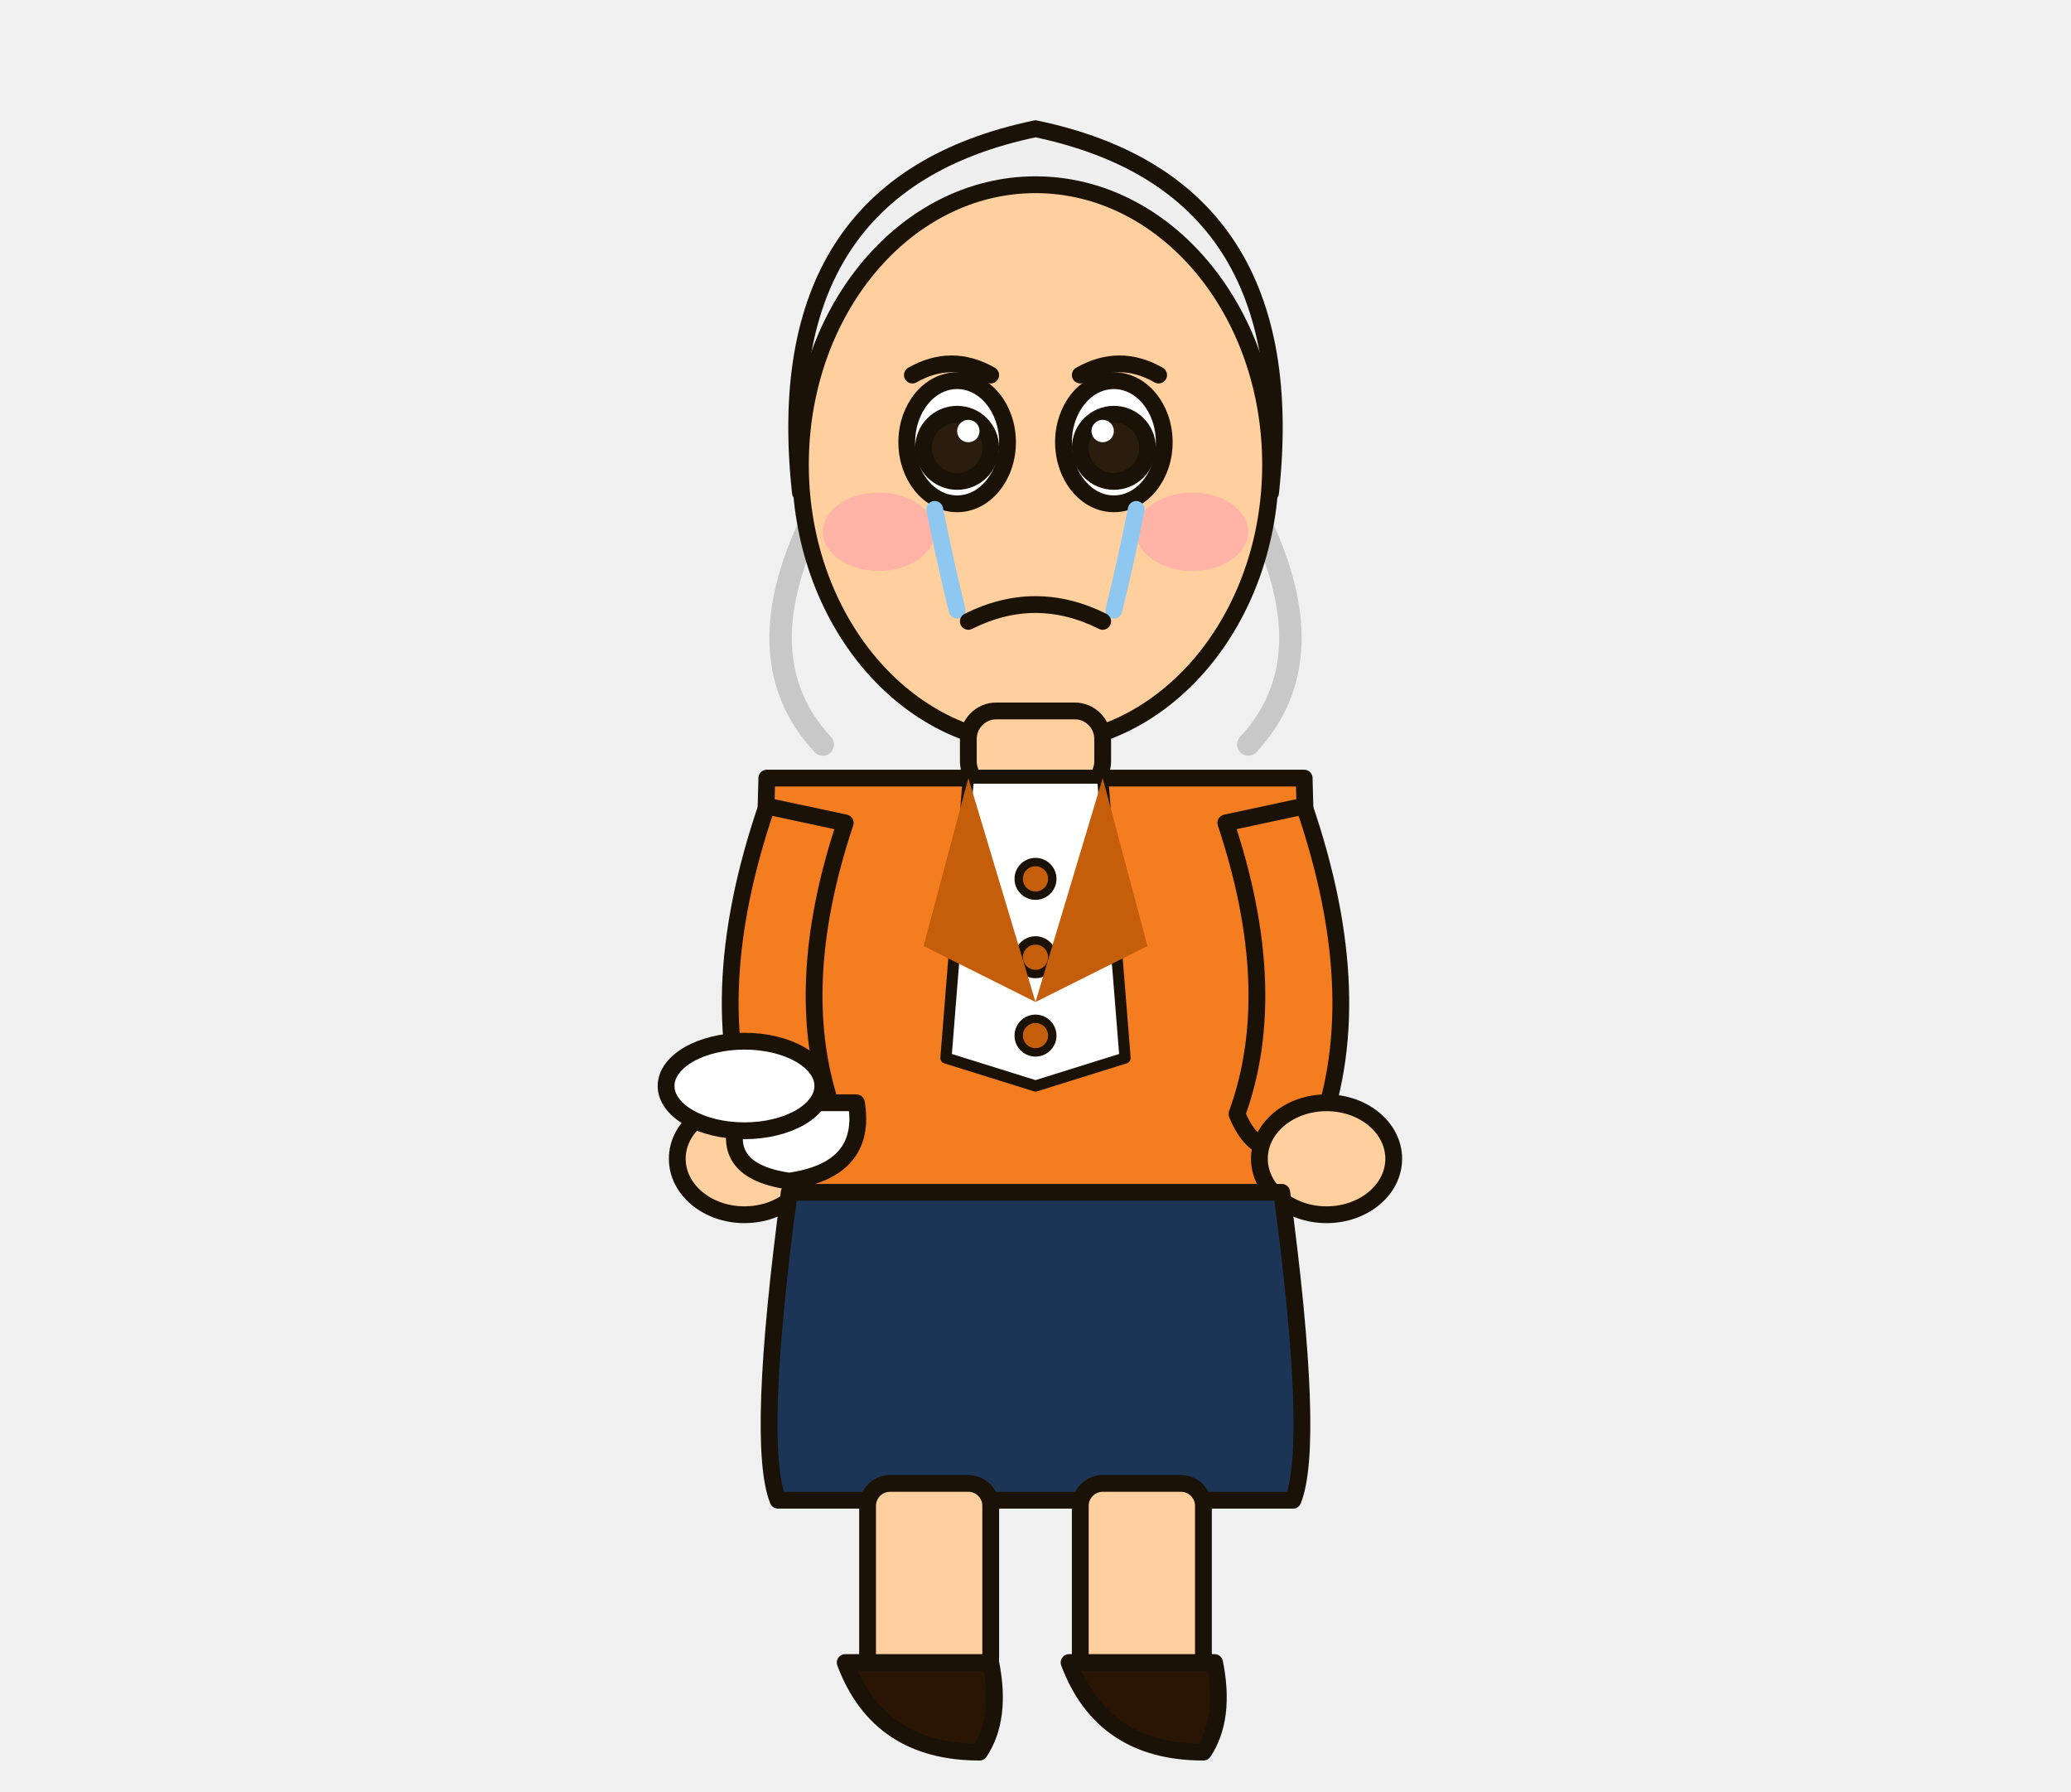
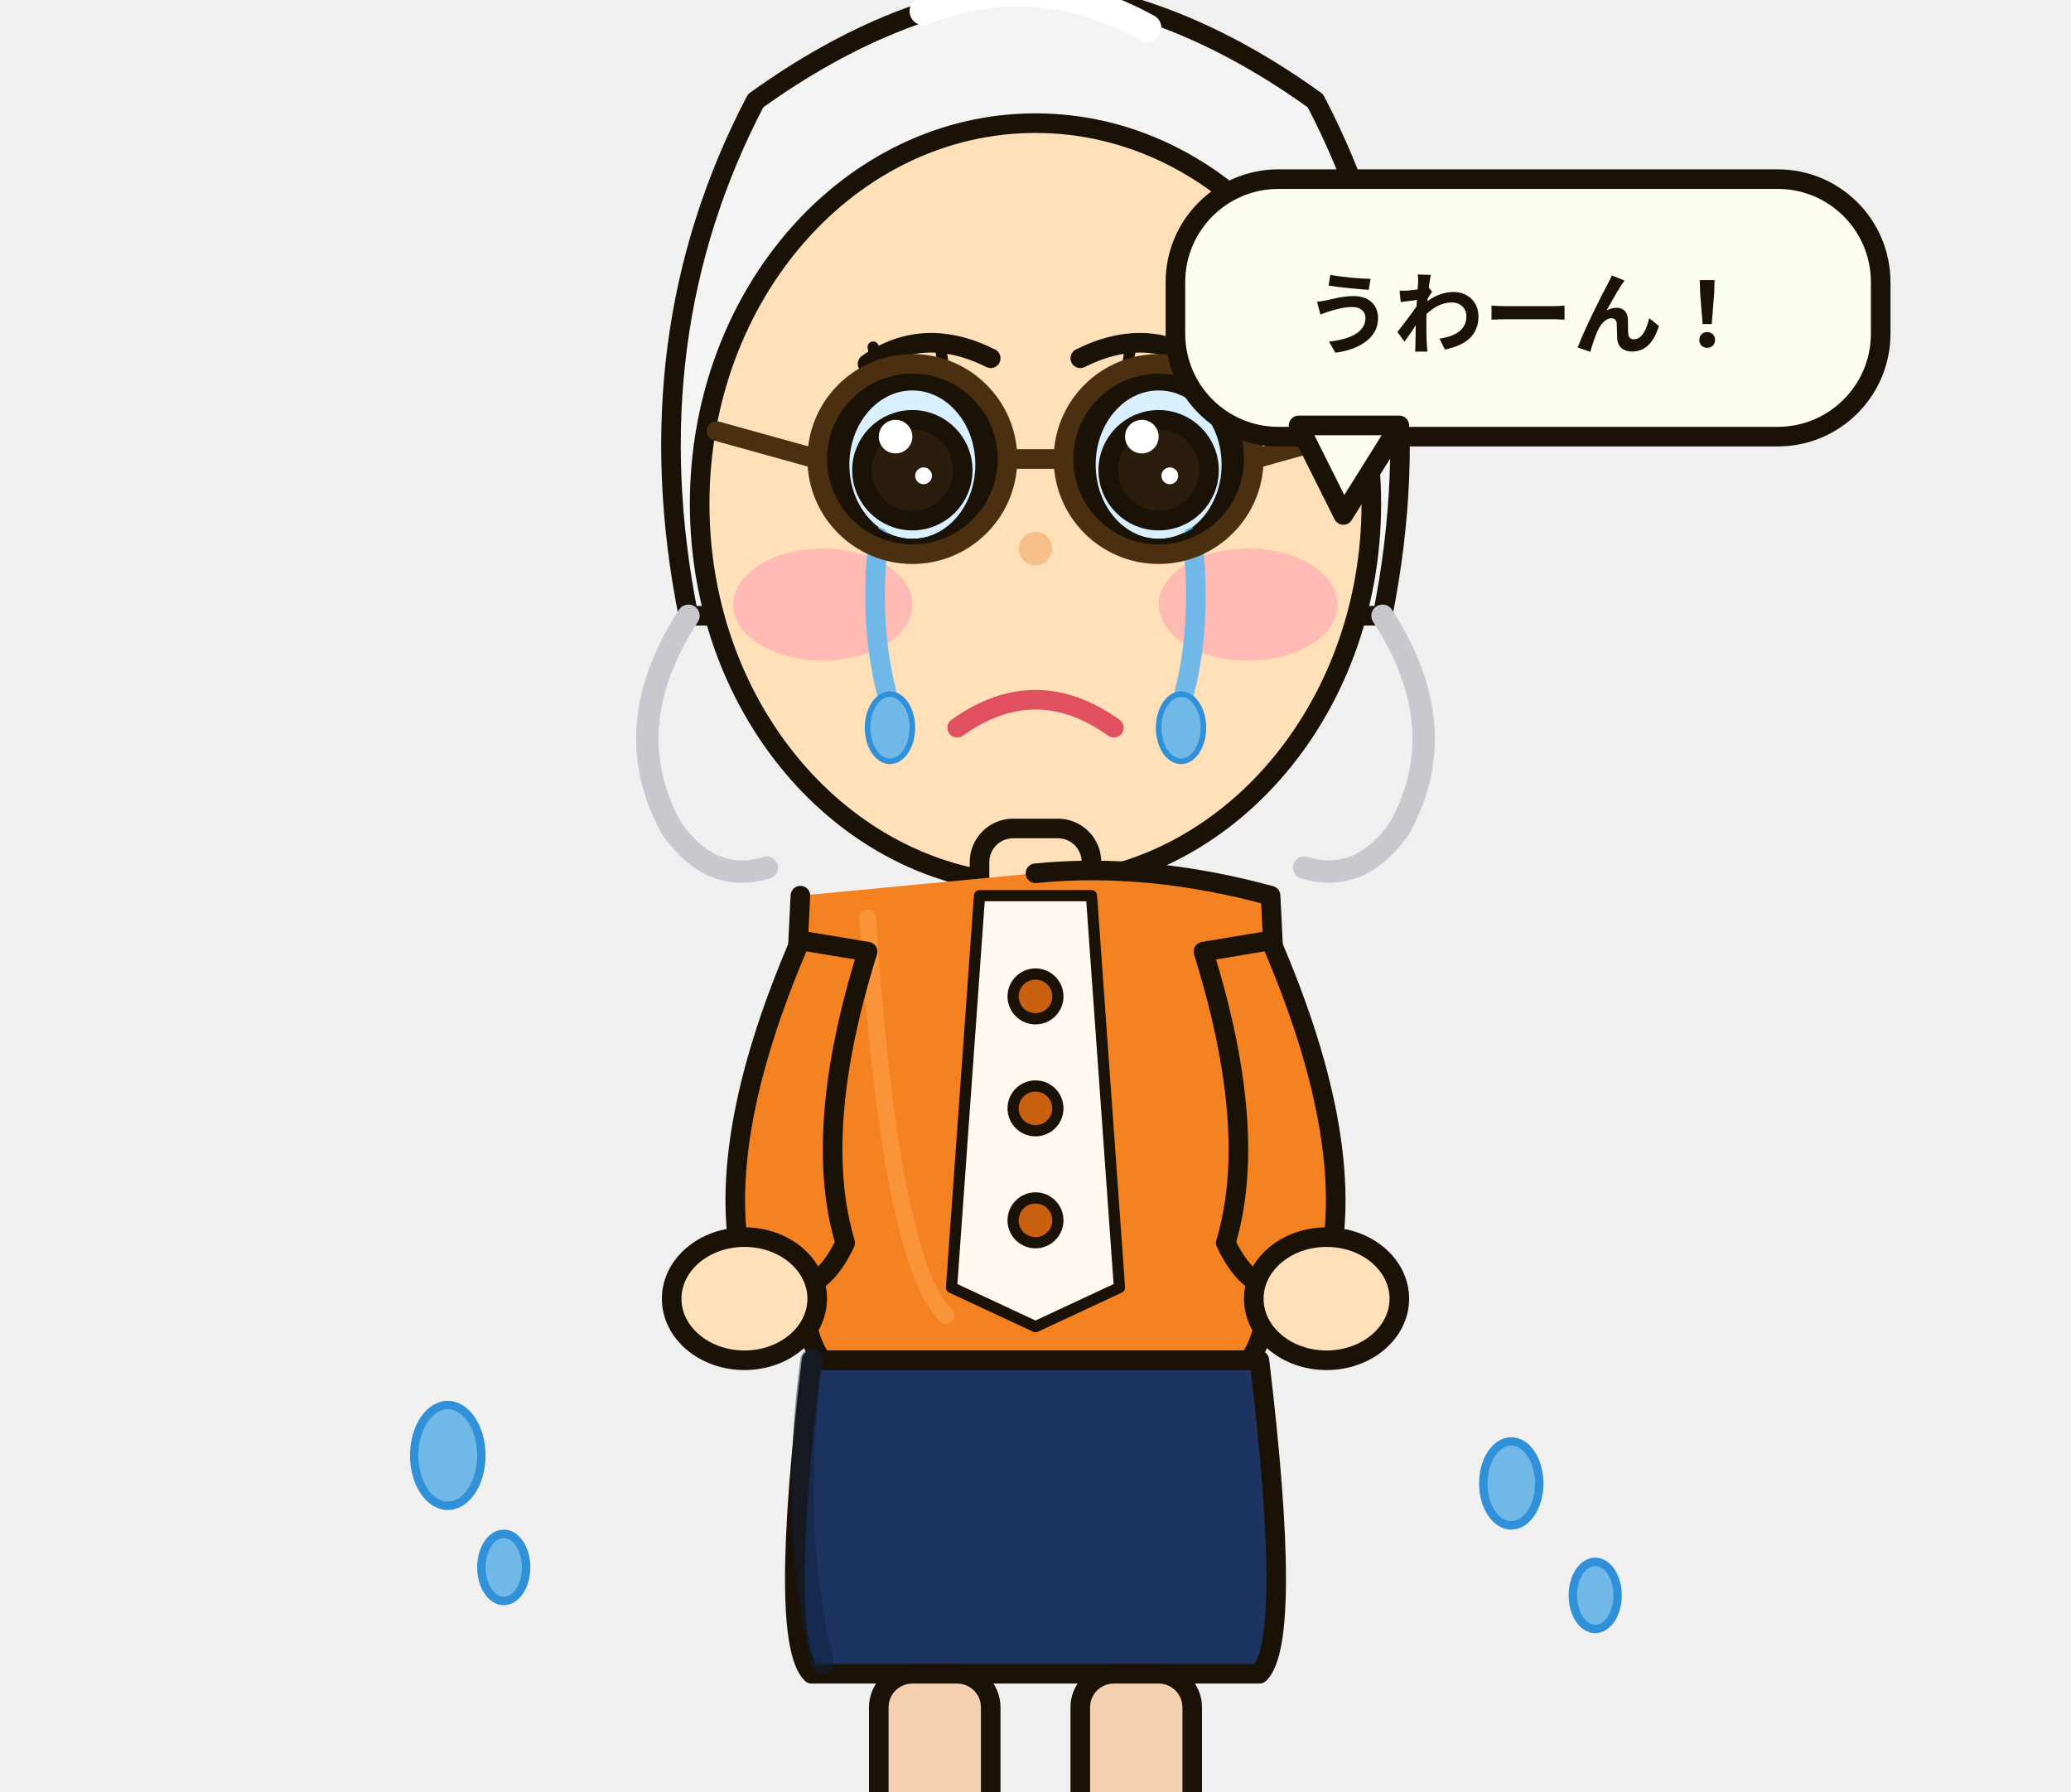
<svg xmlns="http://www.w3.org/2000/svg" width="370" height="320" viewBox="0 0 370 320">
-   <defs>
-     <filter id="shadow" x="-10%" y="-10%" width="120%" height="120%">
-       <feDropShadow dx="2" dy="3" stdDeviation="2" flood-color="#00000030" />
-     </filter>
-   </defs>
-   <ellipse cx="185" cy="75" rx="44" ry="48" fill="#C8C8C8" stroke="#1A1206" stroke-width="0" />
-   <path d="M 143,88 Q 137,33 185,23 Q 233,33 227,88 Z" fill="#EFEFEF" stroke="#1A1206" stroke-width="3" stroke-linejoin="round" stroke-linecap="round" />
-   <path d="M 145,93 Q 133,118 147,133" fill="none" stroke="#C8C8C8" stroke-width="4" stroke-linejoin="round" stroke-linecap="round" />
-   <path d="M 225,93 Q 237,118 223,133" fill="none" stroke="#C8C8C8" stroke-width="4" stroke-linejoin="round" stroke-linecap="round" />
-   <ellipse cx="185" cy="83" rx="42" ry="50" fill="#FFCF9E" stroke="#1A1206" stroke-width="3" />
-   <ellipse cx="157" cy="95" rx="10" ry="7" fill="#FFB3A7" stroke="none" stroke-width="0" />
-   <ellipse cx="213" cy="95" rx="10" ry="7" fill="#FFB3A7" stroke="none" stroke-width="0" />
-   <path d="M 163,67 Q 170,63 177,67" fill="none" stroke="#1A1206" stroke-width="3" stroke-linejoin="round" stroke-linecap="round" />
-   <path d="M 207,67 Q 200,63 193,67" fill="none" stroke="#1A1206" stroke-width="3" stroke-linejoin="round" stroke-linecap="round" />
-   <ellipse cx="171" cy="79" rx="9" ry="11" fill="#FFFFFF" stroke="#1A1206" stroke-width="3" />
-   <ellipse cx="199" cy="79" rx="9" ry="11" fill="#FFFFFF" stroke="#1A1206" stroke-width="3" />
-   <circle cx="171" cy="80" r="6" fill="#2B1D0E" stroke="#1A1206" stroke-width="3" />
-   <circle cx="199" cy="80" r="6" fill="#2B1D0E" stroke="#1A1206" stroke-width="3" />
-   <circle cx="173" cy="77" r="2" fill="#FFFFFF" stroke="none" stroke-width="3" />
-   <circle cx="197" cy="77" r="2" fill="#FFFFFF" stroke="none" stroke-width="3" />
-   <path d="M 167,91 Q 169,101 171,109" fill="none" stroke="#8EC8F0" stroke-width="3" stroke-linejoin="round" stroke-linecap="round" />
-   <path d="M 203,91 Q 201,101 199,109" fill="none" stroke="#8EC8F0" stroke-width="3" stroke-linejoin="round" stroke-linecap="round" />
-   <path d="M 173,111 Q 185,105 197,111" fill="none" stroke="#1A1206" stroke-width="3" stroke-linejoin="round" stroke-linecap="round" />
-   <rect x="173" y="127" width="24" height="14" rx="5" fill="#FFCF9E" stroke="#1A1206" stroke-width="3" />
-   <path d="M 137,139 Q 135,204 143,214 L 227,214 Q 235,204 233,139 Z" fill="#F47D20" stroke="#1A1206" stroke-width="3" stroke-linejoin="round" stroke-linecap="round" />
-   <path d="M 173,139 L 169,189 L 185,194 L 201,189 L 197,139 Z" fill="#FFFFFF" stroke="#1A1206" stroke-width="2" stroke-linejoin="round" stroke-linecap="round" />
-   <circle cx="185" cy="157" r="3" fill="#C55E0A" stroke="#1A1206" stroke-width="1.5" />
-   <circle cx="185" cy="171" r="3" fill="#C55E0A" stroke="#1A1206" stroke-width="1.5" />
-   <circle cx="185" cy="185" r="3" fill="#C55E0A" stroke="#1A1206" stroke-width="1.5" />
-   <path d="M 173,139 L 165,169 L 185,179 Z" fill="#C55E0A" stroke="none" stroke-width="3" stroke-linejoin="round" stroke-linecap="round" />
-   <path d="M 197,139 L 205,169 L 185,179 Z" fill="#C55E0A" stroke="none" stroke-width="3" stroke-linejoin="round" stroke-linecap="round" />
-   <path d="M 137,144 Q 125,179 135,204 Q 145,209 149,199 Q 141,177 151,147 Z" fill="#F47D20" stroke="#1A1206" stroke-width="3" stroke-linejoin="round" stroke-linecap="round" />
-   <ellipse cx="133" cy="207" rx="12" ry="10" fill="#FFCF9E" stroke="#1A1206" stroke-width="3" />
-   <path d="M 233,144 Q 245,179 235,204 Q 225,209 221,199 Q 229,177 219,147 Z" fill="#F47D20" stroke="#1A1206" stroke-width="3" stroke-linejoin="round" stroke-linecap="round" />
-   <ellipse cx="237" cy="207" rx="12" ry="10" fill="#FFCF9E" stroke="#1A1206" stroke-width="3" />
-   <path d="M 141,213 Q 135,258 139,268 L 231,268 Q 235,258 229,213 Z" fill="#1C3557" stroke="#1A1206" stroke-width="3" stroke-linejoin="round" stroke-linecap="round" />
-   <rect x="155" y="265" width="22" height="35" rx="4" fill="#FFCF9E" stroke="#1A1206" stroke-width="3" />
-   <rect x="193" y="265" width="22" height="35" rx="4" fill="#FFCF9E" stroke="#1A1206" stroke-width="3" />
-   <path d="M 151,297 Q 157,313 175,313 Q 179,307 177,297 Z" fill="#2A1505" stroke="#1A1206" stroke-width="3" stroke-linejoin="round" stroke-linecap="round" />
-   <path d="M 191,297 Q 197,313 215,313 Q 219,307 217,297 Z" fill="#2A1505" stroke="#1A1206" stroke-width="3" stroke-linejoin="round" stroke-linecap="round" />
-   <path d="M 133,197 Q 127,209 141,211 Q 155,209 153,197 Z" fill="#FFFFFF" stroke="#1A1206" stroke-width="3" stroke-linejoin="round" stroke-linecap="round" />
-   <ellipse cx="133" cy="194" rx="14" ry="8" fill="#FFFFFF" stroke="#1A1206" stroke-width="3" />
+   <ellipse cx="80" cy="260" rx="6" ry="9.0" fill="#70B8E8" stroke="#3090D8" stroke-width="1.5" />
+   <ellipse cx="90" cy="280" rx="4" ry="6.0" fill="#70B8E8" stroke="#3090D8" stroke-width="1.5" />
+   <ellipse cx="270" cy="265" rx="5" ry="7.5" fill="#70B8E8" stroke="#3090D8" stroke-width="1.5" />
+   <ellipse cx="285" cy="285" rx="4" ry="6.0" fill="#70B8E8" stroke="#3090D8" stroke-width="1.5" />
+   <path d="M 123,110 Q 113,60 135,18 Q 160,0 185,-2 Q 210,0 235,18 Q 257,60 247,110 Z" fill="#F4F4F4" stroke="#1A1206" stroke-width="3.5" stroke-linecap="round" stroke-linejoin="round" />
+   <path d="M 123,110 Q 110,130 120,148 Q 127,158 137,155" fill="none" stroke="#C8C8CE" stroke-width="4" stroke-linecap="round" stroke-linejoin="round" />
+   <path d="M 247,110 Q 260,130 250,148 Q 243,158 233,155" fill="none" stroke="#C8C8CE" stroke-width="4" stroke-linecap="round" stroke-linejoin="round" />
+   <path d="M 165,2 Q 185,-6 205,5" fill="none" stroke="#FFFFFF" stroke-width="5" stroke-linecap="round" stroke-linejoin="round" />
+   <ellipse cx="185" cy="90" rx="60" ry="68" fill="#FFE0B8" stroke="#1A1206" stroke-width="3.5" />
+   <ellipse cx="147" cy="108" rx="16" ry="10" fill="#FFAAB0" stroke="none" stroke-width="0" opacity="0.7" />
+   <ellipse cx="223" cy="108" rx="16" ry="10" fill="#FFAAB0" stroke="none" stroke-width="0" opacity="0.7" />
+   <path d="M 155,65 Q 165,58 177,64" fill="none" stroke="#1A1206" stroke-width="3.5" stroke-linecap="round" stroke-linejoin="round" />
+   <path d="M 215,65 Q 205,58 193,64" fill="none" stroke="#1A1206" stroke-width="3.5" stroke-linecap="round" stroke-linejoin="round" />
+   <ellipse cx="163" cy="82" rx="14" ry="16" fill="#F5C08A" stroke="none" stroke-width="3.5" />
+   <ellipse cx="207" cy="82" rx="14" ry="16" fill="#F5C08A" stroke="none" stroke-width="3.5" />
+   <ellipse cx="163" cy="83" rx="13" ry="15" fill="#D8F0FF" stroke="#1A1206" stroke-width="3.5" />
+   <ellipse cx="207" cy="83" rx="13" ry="15" fill="#D8F0FF" stroke="#1A1206" stroke-width="3.5" />
+   <circle cx="163" cy="84" r="9" fill="#2B1D0E" stroke="#1A1206" stroke-width="3.5" />
+   <circle cx="207" cy="84" r="9" fill="#2B1D0E" stroke="#1A1206" stroke-width="3.5" />
+   <circle cx="160" cy="78" r="3" fill="#FFFFFF" stroke="none" stroke-width="3.5" />
+   <circle cx="204" cy="78" r="3" fill="#FFFFFF" stroke="none" stroke-width="3.5" />
+   <circle cx="165" cy="85" r="1.5" fill="#FFFFFF" stroke="none" stroke-width="3.5" />
+   <circle cx="209" cy="85" r="1.5" fill="#FFFFFF" stroke="none" stroke-width="3.5" />
+   <line x1="157" y1="68" x2="156" y2="62" stroke="#1A1206" stroke-width="2" stroke-linecap="round" />
+   <line x1="201" y1="68" x2="202" y2="62" stroke="#1A1206" stroke-width="2" stroke-linecap="round" />
+   <line x1="163" y1="68" x2="162" y2="62" stroke="#1A1206" stroke-width="2" stroke-linecap="round" />
+   <line x1="207" y1="68" x2="208" y2="62" stroke="#1A1206" stroke-width="2" stroke-linecap="round" />
+   <line x1="169" y1="68" x2="168" y2="62" stroke="#1A1206" stroke-width="2" stroke-linecap="round" />
+   <line x1="213" y1="68" x2="214" y2="62" stroke="#1A1206" stroke-width="2" stroke-linecap="round" />
+   <path d="M 157,96 Q 155,112 159,126" fill="none" stroke="#70B8E8" stroke-width="3.5" stroke-linecap="round" stroke-linejoin="round" />
+   <path d="M 213,96 Q 215,112 211,126" fill="none" stroke="#70B8E8" stroke-width="3.5" stroke-linecap="round" stroke-linejoin="round" />
+   <ellipse cx="159" cy="130" rx="4" ry="6" fill="#70B8E8" stroke="#3090D8" stroke-width="1" />
+   <ellipse cx="211" cy="130" rx="4" ry="6" fill="#70B8E8" stroke="#3090D8" stroke-width="1" />
+   <ellipse cx="163" cy="82" rx="14" ry="16" fill="none" stroke="#1A1206" stroke-width="3.5" />
+   <ellipse cx="207" cy="82" rx="14" ry="16" fill="none" stroke="#1A1206" stroke-width="3.5" />
+   <circle cx="185" cy="98" r="3" fill="#F5C08A" stroke="none" stroke-width="3.5" />
+   <path d="M 171,130 Q 185,120 199,130" fill="none" stroke="#E05060" stroke-width="3.5" stroke-linecap="round" stroke-linejoin="round" />
+   <circle cx="163" cy="82" r="17" fill="none" stroke="#4A3010" stroke-width="3.5" />
+   <circle cx="207" cy="82" r="17" fill="none" stroke="#4A3010" stroke-width="3.5" />
+   <line x1="180" y1="82" x2="190" y2="82" stroke="#4A3010" stroke-width="3.5" stroke-linecap="round" />
+   <line x1="146" y1="82" x2="128" y2="77" stroke="#4A3010" stroke-width="3.5" stroke-linecap="round" />
+   <line x1="224" y1="82" x2="242" y2="77" stroke="#4A3010" stroke-width="3.5" stroke-linecap="round" />
+   <rect x="175" y="148" width="20" height="18" rx="6" fill="#FFE0B8" stroke="#1A1206" stroke-width="3.5" />
+   <path d="M 143,160 Q 139,235 147,243 L 223,243 Q 231,235 227,160 Q 205,154 185,156 Q 165,154 Z" fill="#F58220" stroke="#1A1206" stroke-width="3.5" stroke-linecap="round" stroke-linejoin="round" />
+   <path d="M 155,164 Q 159,225 169,235" fill="none" stroke="#FFB060" stroke-width="3" stroke-linecap="round" stroke-linejoin="round" opacity="0.4" />
+   <path d="M 175,160 L 170,230 L 185,237 L 200,230 L 195,160 Z" fill="#FFF8F0" stroke="#1A1206" stroke-width="2" stroke-linecap="round" stroke-linejoin="round" />
+   <circle cx="185" cy="178" r="4" fill="#C86010" stroke="#1A1206" stroke-width="2" />
+   <circle cx="185" cy="198" r="4" fill="#C86010" stroke="#1A1206" stroke-width="2" />
+   <circle cx="185" cy="218" r="4" fill="#C86010" stroke="#1A1206" stroke-width="2" />
+   <path d="M 143,168 Q 127,205 133,228 Q 145,235 151,222 Q 145,202 155,170 Z" fill="#F58220" stroke="#1A1206" stroke-width="3.5" stroke-linecap="round" stroke-linejoin="round" />
+   <ellipse cx="133" cy="232" rx="13" ry="11" fill="#FFE0B8" stroke="#1A1206" stroke-width="3.5" />
+   <path d="M 227,168 Q 243,205 237,228 Q 225,235 219,222 Q 225,202 215,170 Z" fill="#F58220" stroke="#1A1206" stroke-width="3.5" stroke-linecap="round" stroke-linejoin="round" />
+   <ellipse cx="237" cy="232" rx="13" ry="11" fill="#FFE0B8" stroke="#1A1206" stroke-width="3.5" />
+   <path d="M 145,243 Q 139,293 145,299 L 225,299 Q 231,293 225,243 Z" fill="#1D3461" stroke="#1A1206" stroke-width="3.5" stroke-linecap="round" stroke-linejoin="round" />
+   <path d="M 145,243 Q 141,273 147,297" fill="none" stroke="#0F1F3D" stroke-width="4" stroke-linecap="round" stroke-linejoin="round" opacity="0.5" />
+   <rect x="157" y="299" width="20" height="38" rx="6" fill="#F5D0B0" stroke="#1A1206" stroke-width="3.5" />
+   <rect x="193" y="299" width="20" height="38" rx="6" fill="#F5D0B0" stroke="#1A1206" stroke-width="3.5" />
+   <path d="M 153,337 Q 157,353 177,353 Q 183,347 179,337 Z" fill="#221408" stroke="#1A1206" stroke-width="3.5" stroke-linecap="round" stroke-linejoin="round" />
+   <path d="M 189,337 Q 193,347 199,353 Q 219,353 223,343 Q 219,337 Z" fill="#221408" stroke="#1A1206" stroke-width="3.5" stroke-linecap="round" stroke-linejoin="round" />
+   <path d="M 159,339 Q 163,343 167,341" fill="none" stroke="#888" stroke-width="1.5" stroke-linecap="round" stroke-linejoin="round" />
+   <path d="M 195,339 Q 199,343 203,341" fill="none" stroke="#888" stroke-width="1.5" stroke-linecap="round" stroke-linejoin="round" />
+   <rect x="210" y="32" width="126" height="46" rx="18.4" fill="#FEFEF0" stroke="#1A1206" stroke-width="3.5" />
+   <path d="M 232,76 L 240,92 L 250,76 Z" fill="#FEFEF0" stroke="#1A1206" stroke-width="3.5" stroke-linecap="round" stroke-linejoin="round" />
+   <text x="273" y="62" font-size="16" font-weight="bold" font-family="'Hiragino Maru Gothic Pro', 'Rounded Mplus 1c', sans-serif" fill="#1A1206" text-anchor="middle">うわーん！</text>
</svg>
